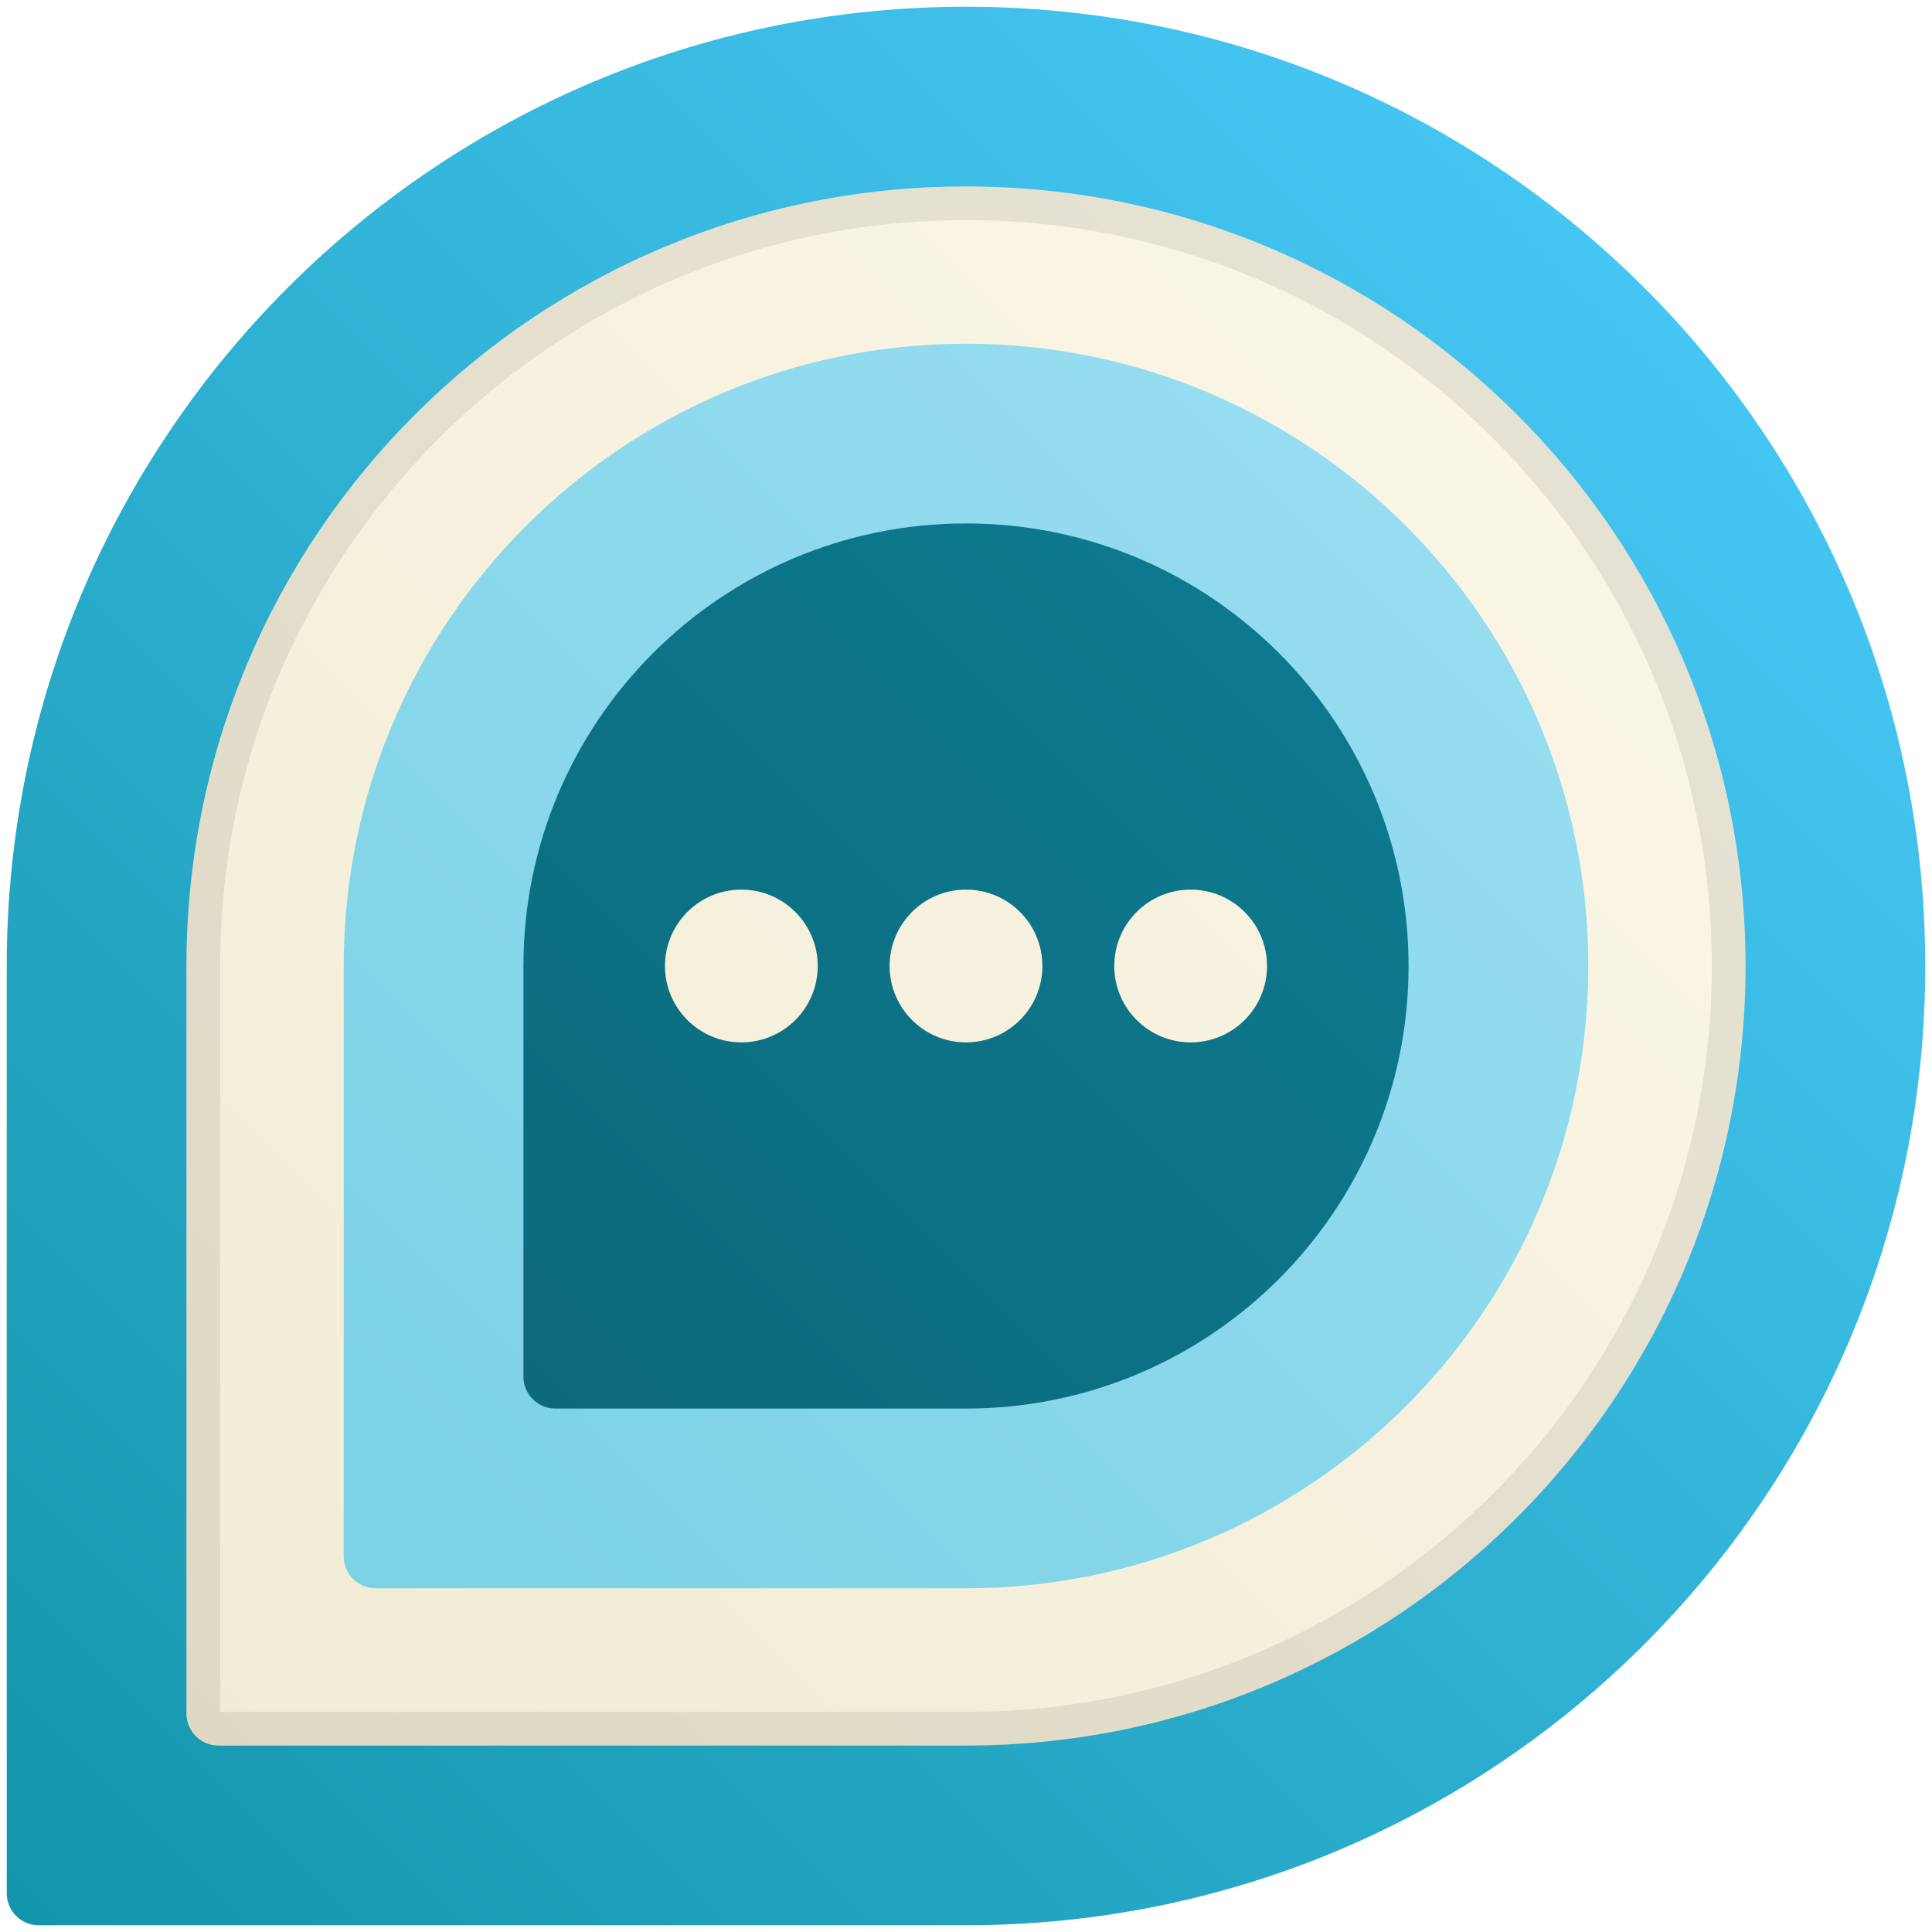
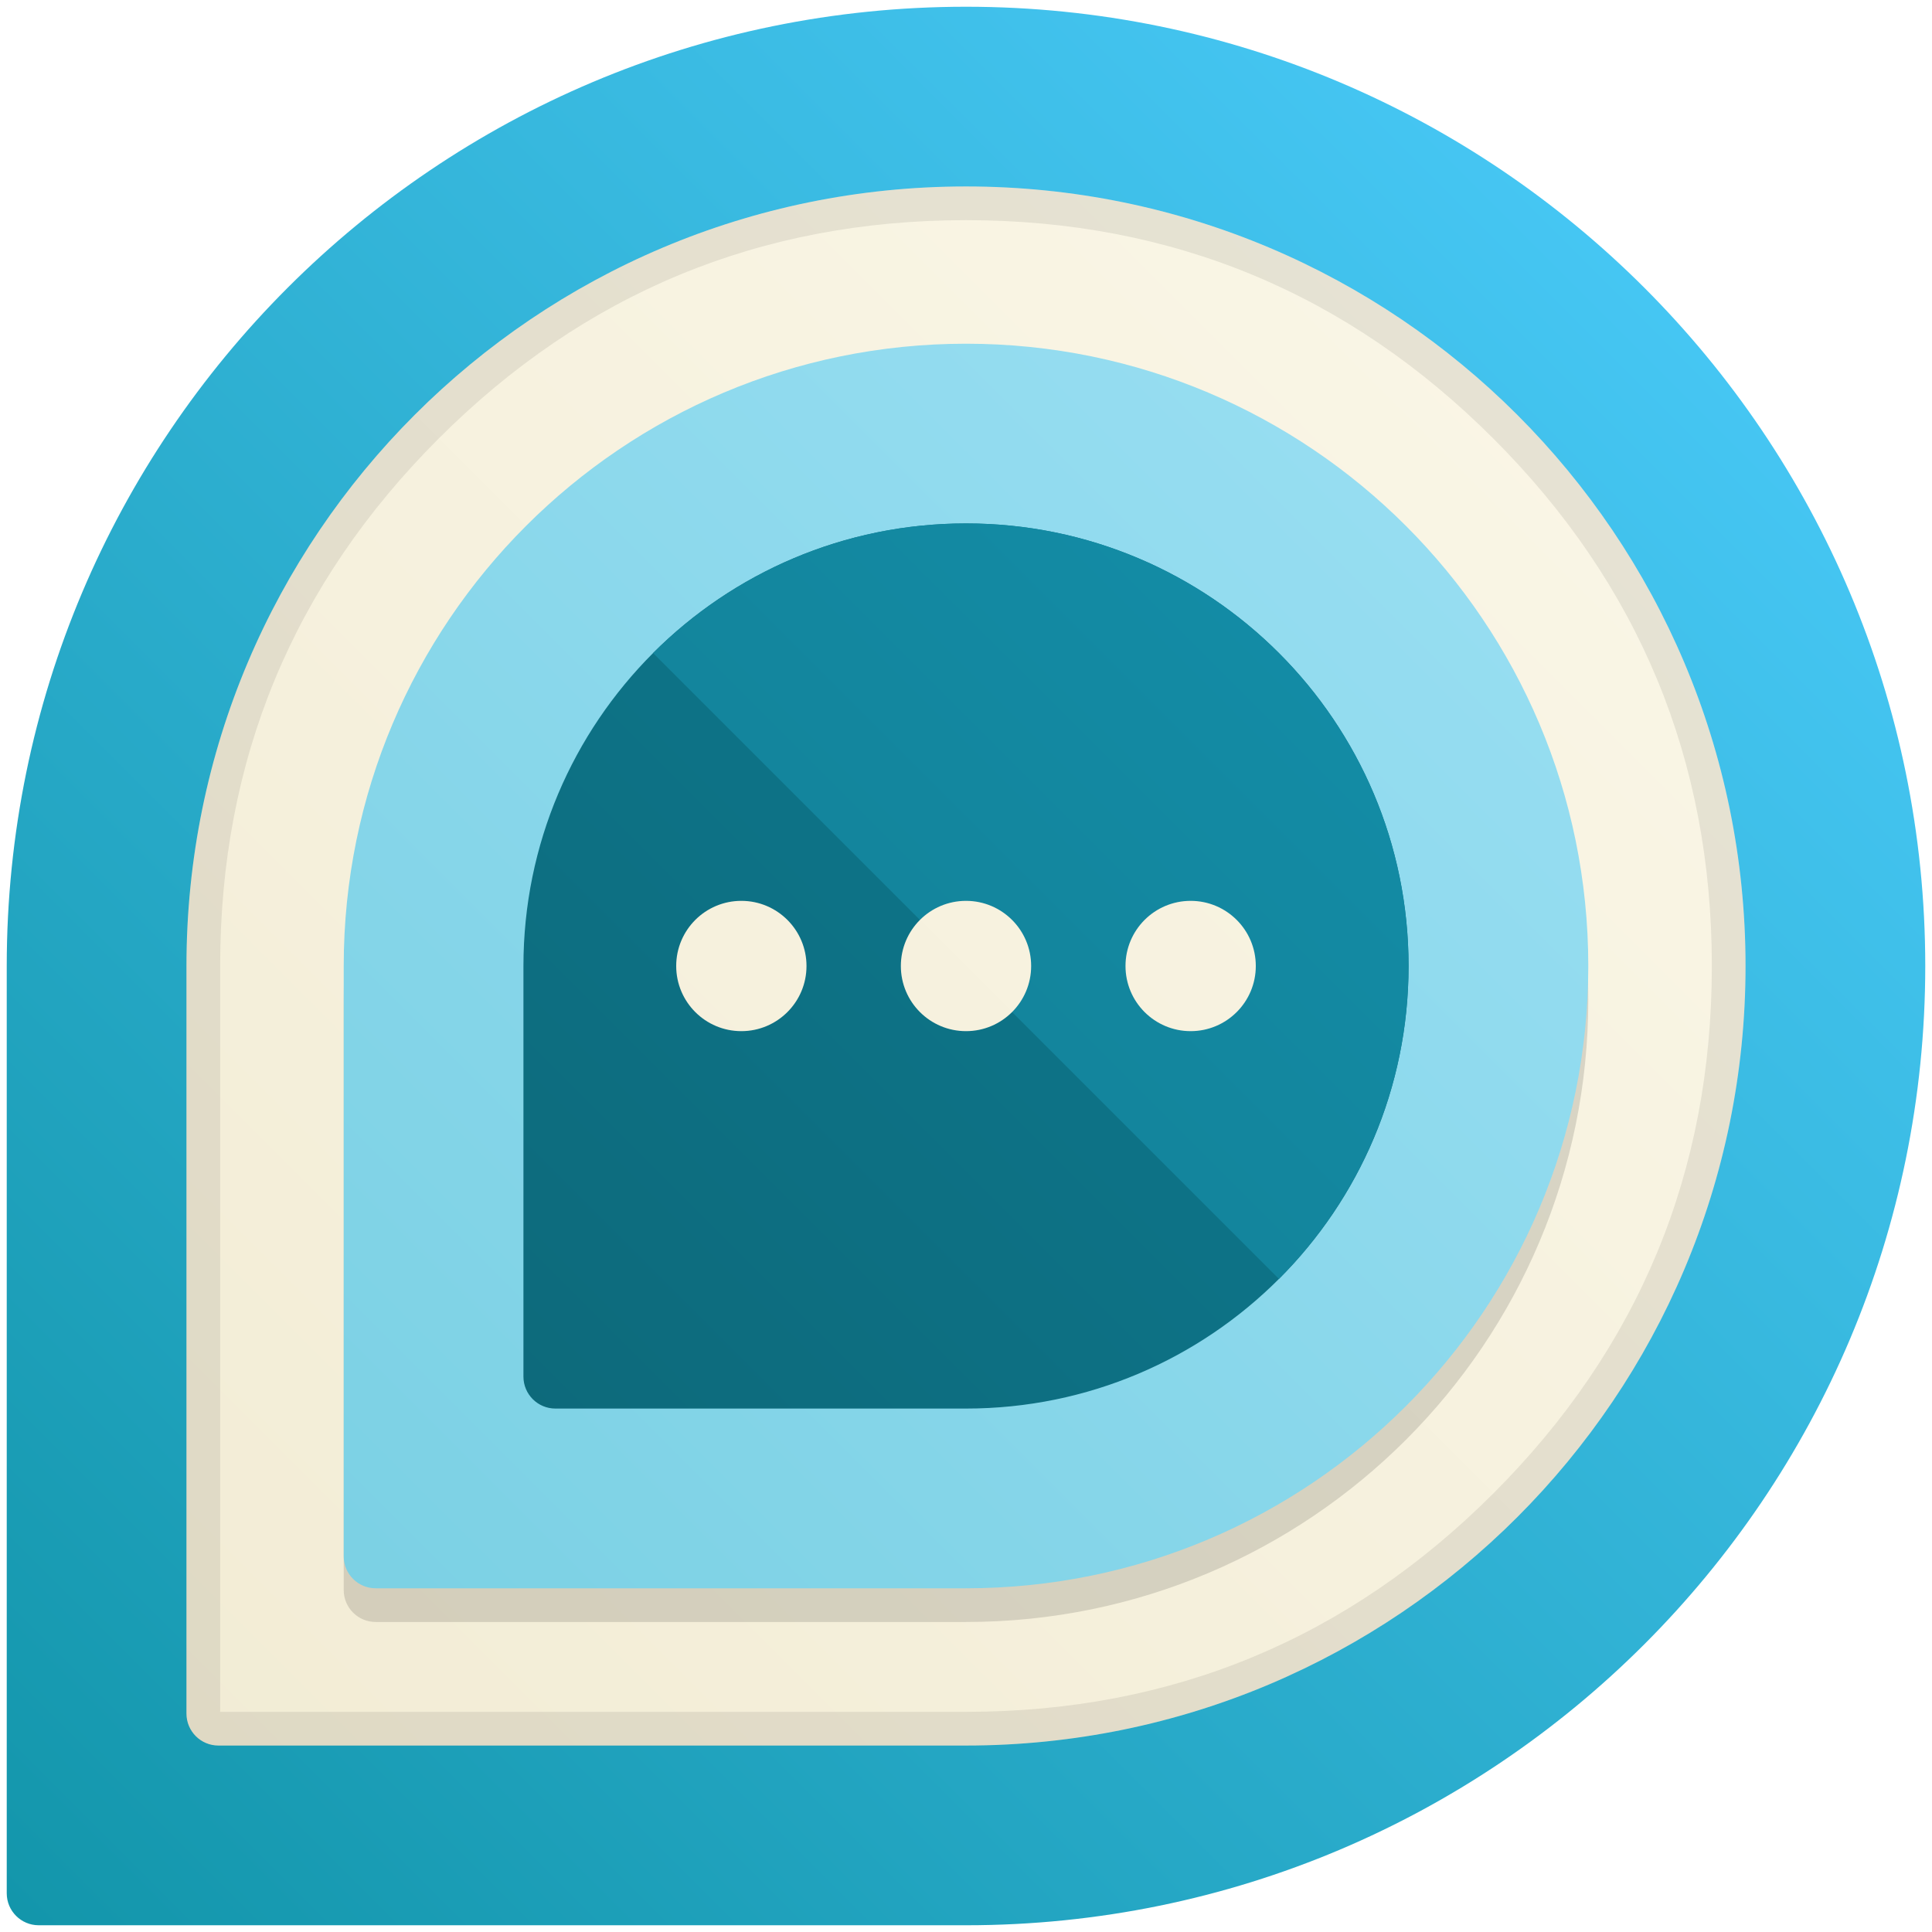
<svg xmlns="http://www.w3.org/2000/svg" width="86" height="86" viewBox="0 0 86 86">
  <defs>
-     <linearGradient id="gF" gradientUnits="userSpaceOnUse" x1="0.717" y1="85.283" x2="85.283" y2="0.717">
+     <linearGradient id="gD" x1="0.717" y1="85.283" x2="85.283" y2="0.717" gradientUnits="userSpaceOnUse">
+       <stop offset="0" stop-color="#0C606E" />
+       <stop offset="1" stop-color="#0E859F" />
+     </linearGradient>
+     <linearGradient id="gF" x1="0.717" y1="85.283" x2="85.283" y2="0.717" gradientUnits="userSpaceOnUse">
      <stop offset="0" stop-color="#1396AB" />
      <stop offset="1" stop-color="#4ECEFF" />
    </linearGradient>
-     <linearGradient id="gD" gradientUnits="userSpaceOnUse" x1="0.717" y1="85.283" x2="85.283" y2="0.717">
-       <stop offset="0" stop-color="#0C606E" />
-       <stop offset="1" stop-color="#0E859F" />
+     <linearGradient id="gH" x1="0.717" y1="85.283" x2="85.283" y2="0.717" gradientUnits="userSpaceOnUse">
+       <stop offset="0" stop-color="#117283" />
+       <stop offset="1" stop-color="#1498B6" />
    </linearGradient>
-     <linearGradient id="gE" gradientUnits="userSpaceOnUse" x1="0.717" y1="85.283" x2="85.283" y2="0.717">
-       <stop offset="0" stop-color="#004854" />
-       <stop offset="1" stop-color="#06697E" />
-     </linearGradient>
-     <linearGradient id="gL" gradientUnits="userSpaceOnUse" x1="0.717" y1="85.283" x2="85.283" y2="0.717">
-       <stop offset="0" stop-color="#0F8395" />
-       <stop offset="1" stop-color="#12A9CA" />
-     </linearGradient>
-     <linearGradient id="gT" gradientUnits="userSpaceOnUse" x1="0.717" y1="85.283" x2="85.283" y2="0.717">
+     <linearGradient id="gT" x1="0.717" y1="85.283" x2="85.283" y2="0.717" gradientUnits="userSpaceOnUse">
      <stop offset="0" stop-color="#73CDE0" />
      <stop offset="1" stop-color="#A3E3F7" />
    </linearGradient>
-     <linearGradient id="gC" gradientUnits="userSpaceOnUse" x1="0.717" y1="85.283" x2="85.283" y2="0.717">
+     <linearGradient id="gC" x1="0.717" y1="85.283" x2="85.283" y2="0.717" gradientUnits="userSpaceOnUse">
      <stop offset="0" stop-color="#F1EBD3" />
      <stop offset="1" stop-color="#FCF8EA" />
    </linearGradient>
-     <radialGradient id="gR" gradientUnits="userSpaceOnUse" cx="40" cy="40" r="24">
-       <stop offset="0" stop-color="#12A9CA" />
-       <stop offset="1" stop-color="#0C606E" />
-     </radialGradient>
  </defs>
-   <path d="M43.000,0.300 H43.000 A42.700,42.700 0 0 1 85.700,43.000 V43.000 A42.700,42.700 0 0 1 43.000,85.700 H1.723 A1.423,1.423 0 0 1 0.300,84.277 V43.000 A42.700,42.700 0 0 1 43.000,0.300 Z" fill="url(#gF)" />
-   <path d="M43.000,8.300 H43.000 A34.700,34.700 0 0 1 77.700,43.000 V43.000 A34.700,34.700 0 0 1 43.000,77.700 H9.723 A1.423,1.423 0 0 1 8.300,76.277 V43.000 A34.700,34.700 0 0 1 43.000,8.300 Z" fill="url(#gC)" />
-   <clipPath id="face">
-     <path d="M43.000,8.300 H43.000 A34.700,34.700 0 0 1 77.700,43.000 V43.000 A34.700,34.700 0 0 1 43.000,77.700 H9.723 A1.423,1.423 0 0 1 8.300,76.277 V43.000 A34.700,34.700 0 0 1 43.000,8.300 Z" />
-   </clipPath>
-   <path d="M43.000,8.300 H43.000 A34.700,34.700 0 0 1 77.700,43.000 V43.000 A34.700,34.700 0 0 1 43.000,77.700 H9.723 A1.423,1.423 0 0 1 8.300,76.277 V43.000 A34.700,34.700 0 0 1 43.000,8.300 Z" fill="none" stroke="#000000" stroke-opacity="0.08" stroke-width="3" clip-path="url(#face)" />
-   <path d="M43.000,15.300 H43.000 A27.700,27.700 0 0 1 70.700,43.000 V43.000 A27.700,27.700 0 0 1 43.000,70.700 H16.723 A1.423,1.423 0 0 1 15.300,69.277 V43.000 A27.700,27.700 0 0 1 43.000,15.300 Z" fill="url(#gT)" />
-   <path d="M43.000,23.300 H43.000 A19.700,19.700 0 0 1 62.700,43.000 V43.000 A19.700,19.700 0 0 1 43.000,62.700 H24.723 A1.423,1.423 0 0 1 23.300,61.277 V43.000 A19.700,19.700 0 0 1 43.000,23.300 Z" fill="url(#gD)" />
-   <circle cx="33" cy="43" r="3.4" fill="url(#gC)" />
-   <circle cx="43" cy="43" r="3.4" fill="url(#gC)" />
-   <circle cx="53" cy="43" r="3.4" fill="url(#gC)" />
+   <path fill="url(#gF)" d="M43,0.3 L43,0.3 A42.7 42.7 0 0 1 85.7,43 L85.7,43 A42.7 42.7 0 0 1 43,85.7 L1.723,85.7 A1.423 1.423 0 0 1 0.3,84.277 L0.3,43 A42.7 42.7 0 0 1 43,0.3 Z" />
+   <path fill="url(#gC)" d="M43,8.3 L43,8.3 A34.7 34.7 0 0 1 77.7,43 L77.7,43 A34.7 34.7 0 0 1 43,77.7 L9.723,77.7 A1.423 1.423 0 0 1 8.3,76.277 L8.3,43 A34.7 34.7 0 0 1 43,8.3 Z" />
+   <path fill="#000000" opacity="0.08" d="M43,8.3 C62.164,8.3 77.7,23.836 77.7,43 C77.7,62.164 62.164,77.7 43,77.7 L9.723,77.7 C8.937,77.7 8.3,77.063 8.3,76.277 L8.3,43 C8.3,23.836 23.836,8.3 43,8.3 Z M43,9.8 Q29.248,9.8 19.524,19.524 Q9.8,29.248 9.8,43 L9.8,76.2 L43,76.2 Q56.752,76.2 66.476,66.476 Q76.2,56.752 76.2,43 Q76.2,29.248 66.476,19.524 Q56.752,9.8 43,9.8 Z" />
+   <g opacity="0.13">
+     <path fill="#000000" d="M43,16.8 L43,16.8 C58.298,16.8 70.7,29.202 70.7,44.5 L70.7,44.5 C70.7,59.798 58.298,72.2 43,72.2 L16.723,72.2 C15.937,72.2 15.3,71.563 15.3,70.777 L15.3,44.5 C15.3,29.202 27.702,16.8 43,16.8 Z" />
+     <path fill="#000000" d="M43,24.8 L43,24.8 C53.88,24.8 62.7,33.62 62.7,44.5 L62.7,44.5 C62.7,55.38 53.88,64.2 43,64.2 L24.723,64.2 C23.937,64.2 23.3,63.563 23.3,62.777 L23.3,44.5 C23.3,33.62 32.12,24.8 43,24.8 Z" />
+     <path fill="#000000" d="M43,24.8 C53.88,24.8 62.7,33.62 62.7,44.5 C62.7,49.94 60.495,54.865 56.93,58.43 L29.07,30.57 C32.635,27.005 37.56,24.8 43,24.8 Z" />
+   </g>
+   <path fill="url(#gT)" d="M43,15.3 L43,15.3 A27.7 27.7 0 0 1 70.7,43 L70.7,43 A27.7 27.7 0 0 1 43,70.7 L16.723,70.7 A1.423 1.423 0 0 1 15.3,69.277 L15.3,43 A27.7 27.7 0 0 1 43,15.3 Z" />
+   <path fill="url(#gD)" d="M43,23.3 L43,23.3 A19.7 19.7 0 0 1 62.7,43 L62.7,43 A19.7 19.7 0 0 1 43,62.7 L24.723,62.7 A1.423 1.423 0 0 1 23.3,61.277 L23.3,43 A19.7 19.7 0 0 1 43,23.3 Z" />
+   <path fill="url(#gH)" d="M43,23.3 C53.88,23.3 62.7,32.12 62.7,43 C62.7,48.44 60.495,53.365 56.93,56.93 L29.07,29.07 C32.635,25.505 37.56,23.3 43,23.3 Z" />
+   <path fill="url(#gC)" d="M35.9,43 A2.9 2.9 0 1 1 30.1,43 A2.9 2.9 0 1 1 35.9,43 Z" />
+   <path fill="url(#gC)" d="M45.9,43 A2.9 2.9 0 1 1 40.1,43 A2.9 2.9 0 1 1 45.9,43 Z" />
+   <path fill="url(#gC)" d="M55.9,43 A2.9 2.9 0 1 1 50.1,43 A2.9 2.9 0 1 1 55.9,43 Z" />
</svg>
